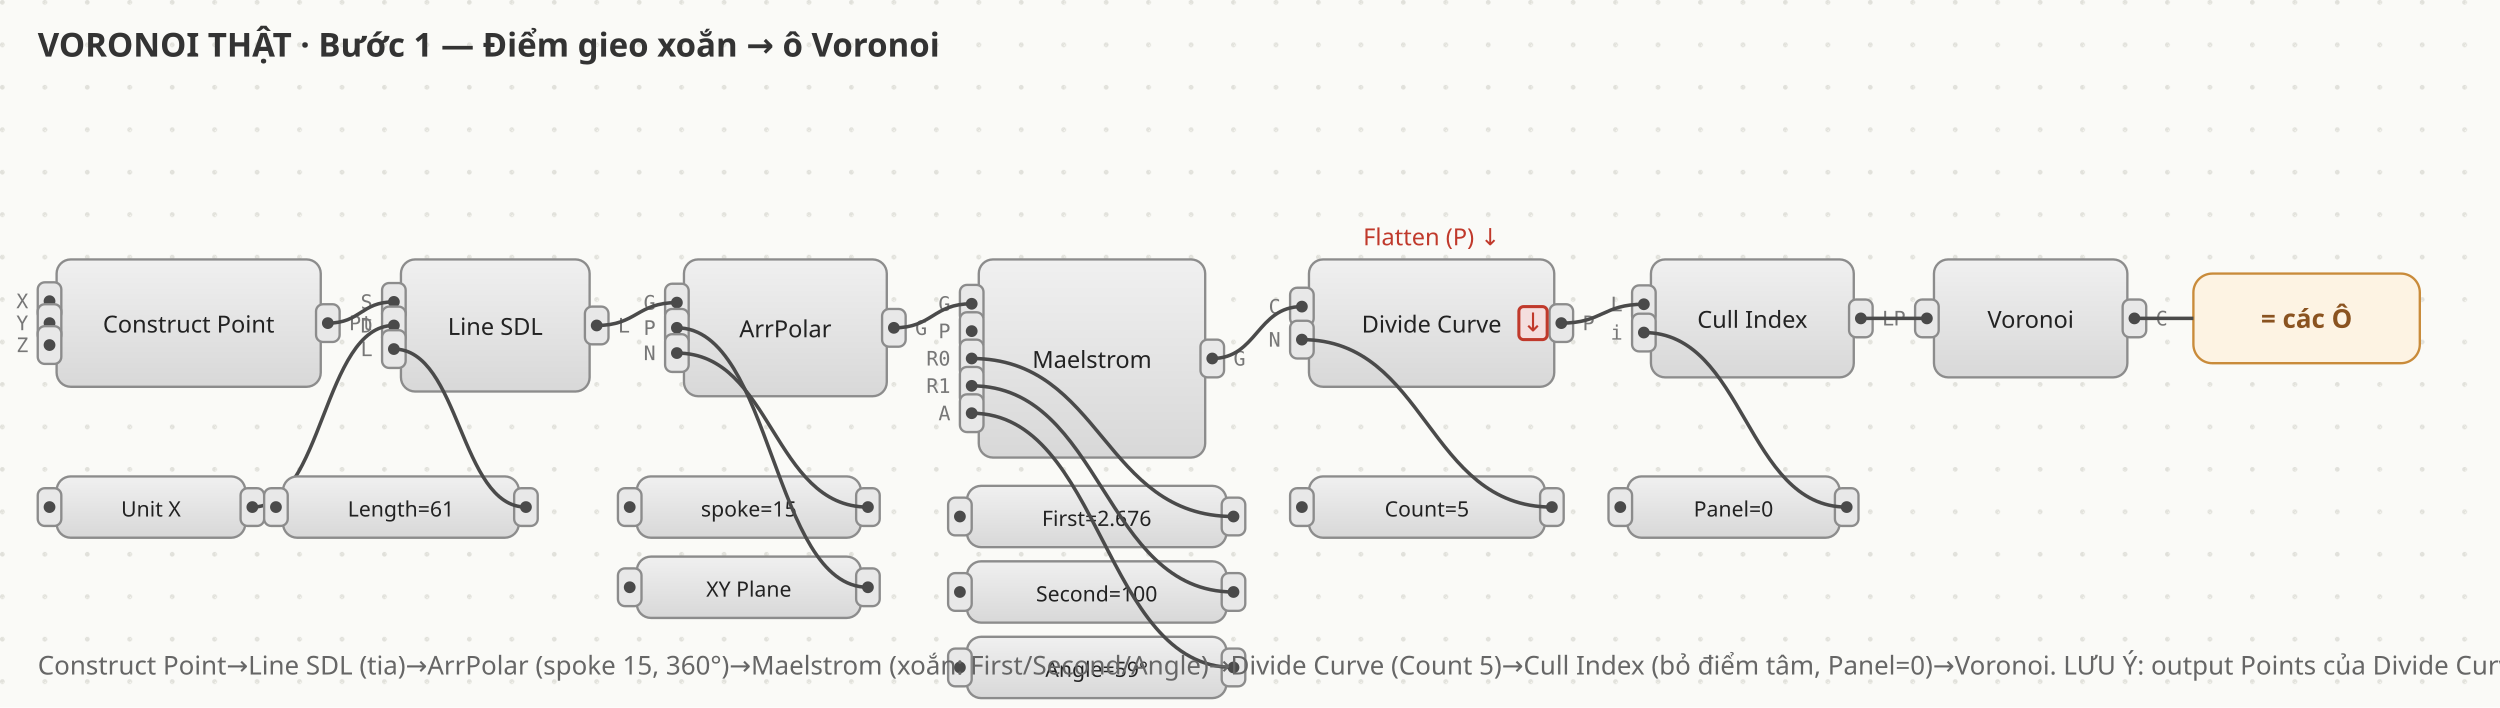
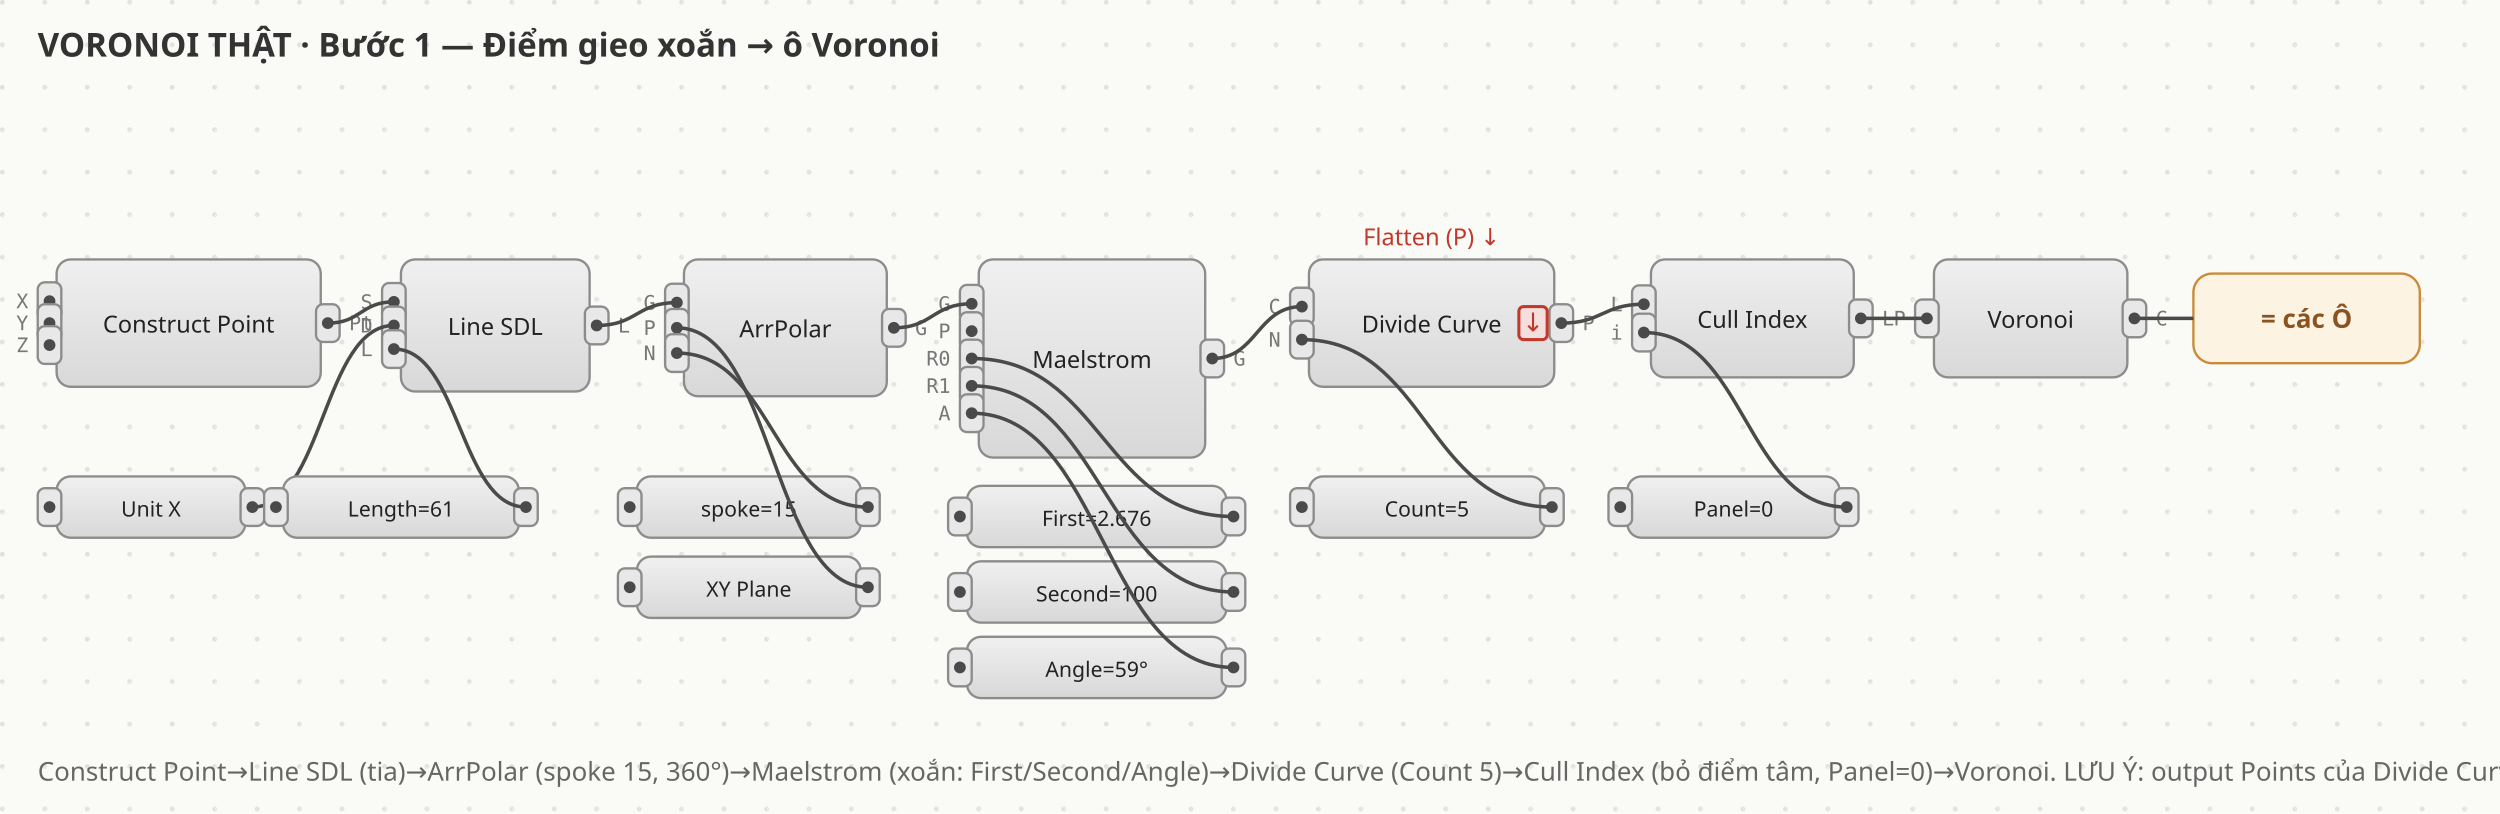
- <svg xmlns="http://www.w3.org/2000/svg" width="1060" height="300" viewBox="0 0 1060 300" font-family="Segoe UI, sans-serif">
+ <svg xmlns="http://www.w3.org/2000/svg" width="1060" height="345" viewBox="0 0 1060 345" font-family="Segoe UI, sans-serif">
  <defs>
    <linearGradient id="ghBody" x1="0" y1="0" x2="0" y2="1">
      <stop offset="0%" stop-color="#F0F0F0" />
      <stop offset="100%" stop-color="#D8D8D8" />
    </linearGradient>
    <pattern id="dots" width="18" height="18" patternUnits="userSpaceOnUse">
      <circle cx="1" cy="1" r="1" fill="#E0E0DA" />
    </pattern>
  </defs>
-   <rect x="0" y="0" width="1060" height="300" fill="#FAFAF7" />
-   <rect x="0" y="0" width="1060" height="300" fill="url(#dots)" />
+   <rect x="0" y="0" width="1060" height="345" fill="#FAFAF7" />
+   <rect x="0" y="0" width="1060" height="345" fill="url(#dots)" />
  <text x="16" y="24" font-size="14" font-weight="600" fill="#333">VORONOI THẬT · Bước 1 — Điểm gieo xoắn → ô Voronoi</text>
  <g>
    <rect x="24" y="110" width="112" height="54" rx="6" fill="url(#ghBody)" stroke="#8C8C8C" stroke-width="1" />
    <text x="80.0" y="141.0" text-anchor="middle" font-family="Segoe UI, sans-serif" font-size="10" fill="#222">Construct Point</text>
    <rect x="16.0" y="119.7" width="10" height="16" rx="3" fill="#E8E8E8" stroke="#8C8C8C" />
    <circle cx="21.0" cy="127.7" r="2.5" fill="#4A4A4A" />
    <rect x="16.0" y="129.0" width="10" height="16" rx="3" fill="#E8E8E8" stroke="#8C8C8C" />
    <circle cx="21.0" cy="137.0" r="2.5" fill="#4A4A4A" />
    <rect x="16.0" y="138.3" width="10" height="16" rx="3" fill="#E8E8E8" stroke="#8C8C8C" />
    <circle cx="21.0" cy="146.3" r="2.5" fill="#4A4A4A" />
    <rect x="134.0" y="129.0" width="10" height="16" rx="3" fill="#E8E8E8" stroke="#8C8C8C" />
    <circle cx="139.0" cy="137.0" r="2.5" fill="#4A4A4A" />
  </g>
  <text x="12.0" y="130.7" text-anchor="end" font-family="Consolas, monospace" font-size="8.5" fill="#777">X</text>
  <text x="12.0" y="140.0" text-anchor="end" font-family="Consolas, monospace" font-size="8.5" fill="#777">Y</text>
  <text x="12.0" y="149.3" text-anchor="end" font-family="Consolas, monospace" font-size="8.5" fill="#777">Z</text>
  <text x="148.0" y="140.0" text-anchor="start" font-family="Consolas, monospace" font-size="8.5" fill="#777">Pt</text>
  <g>
    <rect x="170" y="110" width="80" height="56" rx="6" fill="url(#ghBody)" stroke="#8C8C8C" stroke-width="1" />
    <text x="210.0" y="142.0" text-anchor="middle" font-family="Segoe UI, sans-serif" font-size="10" fill="#222">Line SDL</text>
    <rect x="162.0" y="120.0" width="10" height="16" rx="3" fill="#E8E8E8" stroke="#8C8C8C" />
    <circle cx="167.0" cy="128.0" r="2.5" fill="#4A4A4A" />
    <rect x="162.0" y="130.0" width="10" height="16" rx="3" fill="#E8E8E8" stroke="#8C8C8C" />
    <circle cx="167.0" cy="138.0" r="2.5" fill="#4A4A4A" />
    <rect x="162.0" y="140.0" width="10" height="16" rx="3" fill="#E8E8E8" stroke="#8C8C8C" />
    <circle cx="167.0" cy="148.0" r="2.5" fill="#4A4A4A" />
    <rect x="248.0" y="130.0" width="10" height="16" rx="3" fill="#E8E8E8" stroke="#8C8C8C" />
    <circle cx="253.0" cy="138.0" r="2.5" fill="#4A4A4A" />
  </g>
  <text x="158.0" y="131.0" text-anchor="end" font-family="Consolas, monospace" font-size="8.5" fill="#777">S</text>
  <text x="158.0" y="141.0" text-anchor="end" font-family="Consolas, monospace" font-size="8.5" fill="#777">D</text>
  <text x="158.0" y="151.0" text-anchor="end" font-family="Consolas, monospace" font-size="8.5" fill="#777">L</text>
  <text x="262.0" y="141.0" text-anchor="start" font-family="Consolas, monospace" font-size="8.5" fill="#777">L</text>
  <path d="M 139.0,137.0 C 153.0,137.0 153.0,128.0 167.0,128.0" stroke="#4A4A4A" stroke-width="1.5" fill="none" />
  <g>
    <rect x="290" y="110" width="86" height="58" rx="6" fill="url(#ghBody)" stroke="#8C8C8C" stroke-width="1" />
    <text x="333.0" y="143.0" text-anchor="middle" font-family="Segoe UI, sans-serif" font-size="10" fill="#222">ArrPolar</text>
    <rect x="282.0" y="120.3" width="10" height="16" rx="3" fill="#E8E8E8" stroke="#8C8C8C" />
    <circle cx="287.0" cy="128.3" r="2.5" fill="#4A4A4A" />
    <rect x="282.0" y="131.0" width="10" height="16" rx="3" fill="#E8E8E8" stroke="#8C8C8C" />
    <circle cx="287.0" cy="139.0" r="2.5" fill="#4A4A4A" />
    <rect x="282.0" y="141.7" width="10" height="16" rx="3" fill="#E8E8E8" stroke="#8C8C8C" />
    <circle cx="287.0" cy="149.7" r="2.5" fill="#4A4A4A" />
    <rect x="374.0" y="131.0" width="10" height="16" rx="3" fill="#E8E8E8" stroke="#8C8C8C" />
    <circle cx="379.0" cy="139.0" r="2.5" fill="#4A4A4A" />
  </g>
  <text x="278.0" y="131.3" text-anchor="end" font-family="Consolas, monospace" font-size="8.5" fill="#777">G</text>
  <text x="278.0" y="142.0" text-anchor="end" font-family="Consolas, monospace" font-size="8.5" fill="#777">P</text>
  <text x="278.0" y="152.7" text-anchor="end" font-family="Consolas, monospace" font-size="8.5" fill="#777">N</text>
  <text x="388.0" y="142.0" text-anchor="start" font-family="Consolas, monospace" font-size="8.5" fill="#777">G</text>
  <path d="M 253.0,138.0 C 270.0,138.0 270.0,128.3 287.0,128.3" stroke="#4A4A4A" stroke-width="1.5" fill="none" />
  <g>
    <rect x="415" y="110" width="96" height="84" rx="6" fill="url(#ghBody)" stroke="#8C8C8C" stroke-width="1" />
    <text x="463.0" y="156.0" text-anchor="middle" font-family="Segoe UI, sans-serif" font-size="10" fill="#222">Maelstrom</text>
    <rect x="407.0" y="120.8" width="10" height="16" rx="3" fill="#E8E8E8" stroke="#8C8C8C" />
    <circle cx="412.0" cy="128.8" r="2.5" fill="#4A4A4A" />
    <rect x="407.0" y="132.4" width="10" height="16" rx="3" fill="#E8E8E8" stroke="#8C8C8C" />
    <circle cx="412.0" cy="140.4" r="2.5" fill="#4A4A4A" />
    <rect x="407.0" y="144.0" width="10" height="16" rx="3" fill="#E8E8E8" stroke="#8C8C8C" />
    <circle cx="412.0" cy="152.0" r="2.5" fill="#4A4A4A" />
    <rect x="407.0" y="155.6" width="10" height="16" rx="3" fill="#E8E8E8" stroke="#8C8C8C" />
    <circle cx="412.0" cy="163.6" r="2.5" fill="#4A4A4A" />
    <rect x="407.0" y="167.2" width="10" height="16" rx="3" fill="#E8E8E8" stroke="#8C8C8C" />
    <circle cx="412.0" cy="175.2" r="2.5" fill="#4A4A4A" />
    <rect x="509.0" y="144.0" width="10" height="16" rx="3" fill="#E8E8E8" stroke="#8C8C8C" />
    <circle cx="514.0" cy="152.0" r="2.5" fill="#4A4A4A" />
  </g>
  <text x="403.0" y="131.8" text-anchor="end" font-family="Consolas, monospace" font-size="8.5" fill="#777">G</text>
  <text x="403.0" y="143.4" text-anchor="end" font-family="Consolas, monospace" font-size="8.5" fill="#777">P</text>
  <text x="403.0" y="155.0" text-anchor="end" font-family="Consolas, monospace" font-size="8.5" fill="#777">R0</text>
  <text x="403.0" y="166.6" text-anchor="end" font-family="Consolas, monospace" font-size="8.5" fill="#777">R1</text>
  <text x="403.0" y="178.2" text-anchor="end" font-family="Consolas, monospace" font-size="8.5" fill="#777">A</text>
  <text x="523.0" y="155.0" text-anchor="start" font-family="Consolas, monospace" font-size="8.5" fill="#777">G</text>
  <path d="M 379.0,139.0 C 395.5,139.0 395.5,128.8 412.0,128.8" stroke="#4A4A4A" stroke-width="1.5" fill="none" />
  <g>
    <rect x="555" y="110" width="104" height="54" rx="6" fill="url(#ghBody)" stroke="#8C8C8C" stroke-width="1" />
    <text x="607.0" y="141.0" text-anchor="middle" font-family="Segoe UI, sans-serif" font-size="10" fill="#222">Divide Curve</text>
    <rect x="547.0" y="122.0" width="10" height="16" rx="3" fill="#E8E8E8" stroke="#8C8C8C" />
    <circle cx="552.0" cy="130.0" r="2.5" fill="#4A4A4A" />
    <rect x="547.0" y="136.0" width="10" height="16" rx="3" fill="#E8E8E8" stroke="#8C8C8C" />
    <circle cx="552.0" cy="144.0" r="2.5" fill="#4A4A4A" />
    <rect x="657.0" y="129.0" width="10" height="16" rx="3" fill="#E8E8E8" stroke="#8C8C8C" />
    <circle cx="662.0" cy="137.0" r="2.5" fill="#4A4A4A" />
  </g>
  <text x="543.0" y="133.0" text-anchor="end" font-family="Consolas, monospace" font-size="8.5" fill="#777">C</text>
  <text x="543.0" y="147.0" text-anchor="end" font-family="Consolas, monospace" font-size="8.5" fill="#777">N</text>
  <text x="671.0" y="140.0" text-anchor="start" font-family="Consolas, monospace" font-size="8.5" fill="#777">P</text>
  <path d="M 514.0,152.0 C 533.0,152.0 533.0,130.0 552.0,130.0" stroke="#4A4A4A" stroke-width="1.5" fill="none" />
  <g>
    <rect x="700" y="110" width="86" height="50" rx="6" fill="url(#ghBody)" stroke="#8C8C8C" stroke-width="1" />
    <text x="743.0" y="139.0" text-anchor="middle" font-family="Segoe UI, sans-serif" font-size="10" fill="#222">Cull Index</text>
    <rect x="692.0" y="121.0" width="10" height="16" rx="3" fill="#E8E8E8" stroke="#8C8C8C" />
    <circle cx="697.0" cy="129.0" r="2.5" fill="#4A4A4A" />
    <rect x="692.0" y="133.0" width="10" height="16" rx="3" fill="#E8E8E8" stroke="#8C8C8C" />
    <circle cx="697.0" cy="141.0" r="2.5" fill="#4A4A4A" />
    <rect x="784.0" y="127.0" width="10" height="16" rx="3" fill="#E8E8E8" stroke="#8C8C8C" />
    <circle cx="789.0" cy="135.0" r="2.5" fill="#4A4A4A" />
  </g>
  <text x="688.0" y="132.0" text-anchor="end" font-family="Consolas, monospace" font-size="8.5" fill="#777">L</text>
  <text x="688.0" y="144.0" text-anchor="end" font-family="Consolas, monospace" font-size="8.5" fill="#777">i</text>
  <text x="798.0" y="138.0" text-anchor="start" font-family="Consolas, monospace" font-size="8.5" fill="#777">L</text>
  <path d="M 662.0,137.0 C 679.5,137.0 679.5,129.0 697.0,129.0" stroke="#4A4A4A" stroke-width="1.5" fill="none" />
  <rect x="644.0" y="130.0" width="12" height="14" rx="2" fill="#f4dede" stroke="#c0392b" stroke-width="1.3" />
  <text x="650.0" y="140.5" text-anchor="middle" font-family="Segoe UI" font-size="11" fill="#c0392b">↓</text>
  <text x="607" y="104" text-anchor="middle" font-family="Segoe UI" font-size="10" fill="#c0392b">Flatten (P) ↓</text>
  <g>
    <rect x="820" y="110" width="82" height="50" rx="6" fill="url(#ghBody)" stroke="#8C8C8C" stroke-width="1" />
    <text x="861.0" y="139.0" text-anchor="middle" font-family="Segoe UI, sans-serif" font-size="10" fill="#222">Voronoi</text>
    <rect x="812.0" y="127.0" width="10" height="16" rx="3" fill="#E8E8E8" stroke="#8C8C8C" />
    <circle cx="817.0" cy="135.0" r="2.5" fill="#4A4A4A" />
    <rect x="900.0" y="127.0" width="10" height="16" rx="3" fill="#E8E8E8" stroke="#8C8C8C" />
    <circle cx="905.0" cy="135.0" r="2.5" fill="#4A4A4A" />
  </g>
  <text x="808.0" y="138.0" text-anchor="end" font-family="Consolas, monospace" font-size="8.5" fill="#777">P</text>
  <text x="914.0" y="138.0" text-anchor="start" font-family="Consolas, monospace" font-size="8.5" fill="#777">C</text>
  <path d="M 789.0,135.0 C 803.0,135.0 803.0,135.0 817.0,135.0" stroke="#4A4A4A" stroke-width="1.5" fill="none" />
  <rect x="930" y="116" width="96" height="38" rx="8" fill="#FDF3E3" stroke="#c98b3a" />
  <text x="978" y="139" text-anchor="middle" font-family="Segoe UI" font-size="11" font-weight="700" fill="#8a5320">= các Ô</text>
  <path d="M 905.0,135.0 C 917.5,135.0 917.5,135.0 930.0,135.0" stroke="#4A4A4A" stroke-width="1.5" fill="none" />
  <g>
    <rect x="24" y="202" width="80" height="26" rx="6" fill="url(#ghBody)" stroke="#8C8C8C" stroke-width="1" />
    <text x="64.0" y="219.0" text-anchor="middle" font-family="Segoe UI, sans-serif" font-size="9" fill="#222">Unit X</text>
    <rect x="16.0" y="207.0" width="10" height="16" rx="3" fill="#E8E8E8" stroke="#8C8C8C" />
    <circle cx="21.0" cy="215.0" r="2.5" fill="#4A4A4A" />
    <rect x="102.0" y="207.0" width="10" height="16" rx="3" fill="#E8E8E8" stroke="#8C8C8C" />
    <circle cx="107.0" cy="215.0" r="2.5" fill="#4A4A4A" />
  </g>
  <path d="M 107.0,215.0 C 137.0,215.0 137.0,138.0 167.0,138.0" stroke="#4A4A4A" stroke-width="1.5" fill="none" />
  <g>
    <rect x="120" y="202" width="100" height="26" rx="6" fill="url(#ghBody)" stroke="#8C8C8C" stroke-width="1" />
    <text x="170.0" y="219.0" text-anchor="middle" font-family="Segoe UI, sans-serif" font-size="9" fill="#222">Length=61</text>
    <rect x="112.0" y="207.0" width="10" height="16" rx="3" fill="#E8E8E8" stroke="#8C8C8C" />
    <circle cx="117.0" cy="215.0" r="2.5" fill="#4A4A4A" />
    <rect x="218.0" y="207.0" width="10" height="16" rx="3" fill="#E8E8E8" stroke="#8C8C8C" />
    <circle cx="223.0" cy="215.0" r="2.5" fill="#4A4A4A" />
  </g>
  <path d="M 223.0,215.0 C 195.0,215.0 195.0,148.0 167.0,148.0" stroke="#4A4A4A" stroke-width="1.5" fill="none" />
  <g>
    <rect x="270" y="202" width="95" height="26" rx="6" fill="url(#ghBody)" stroke="#8C8C8C" stroke-width="1" />
    <text x="317.5" y="219.0" text-anchor="middle" font-family="Segoe UI, sans-serif" font-size="9" fill="#222">spoke=15</text>
    <rect x="262.0" y="207.0" width="10" height="16" rx="3" fill="#E8E8E8" stroke="#8C8C8C" />
    <circle cx="267.0" cy="215.0" r="2.5" fill="#4A4A4A" />
    <rect x="363.0" y="207.0" width="10" height="16" rx="3" fill="#E8E8E8" stroke="#8C8C8C" />
    <circle cx="368.0" cy="215.0" r="2.5" fill="#4A4A4A" />
  </g>
  <path d="M 368.0,215.0 C 327.5,215.0 327.5,149.7 287.0,149.7" stroke="#4A4A4A" stroke-width="1.5" fill="none" />
  <g>
    <rect x="270" y="236" width="95" height="26" rx="6" fill="url(#ghBody)" stroke="#8C8C8C" stroke-width="1" />
    <text x="317.5" y="253.0" text-anchor="middle" font-family="Segoe UI, sans-serif" font-size="9" fill="#222">XY Plane</text>
    <rect x="262.0" y="241.0" width="10" height="16" rx="3" fill="#E8E8E8" stroke="#8C8C8C" />
    <circle cx="267.0" cy="249.0" r="2.5" fill="#4A4A4A" />
    <rect x="363.0" y="241.0" width="10" height="16" rx="3" fill="#E8E8E8" stroke="#8C8C8C" />
    <circle cx="368.0" cy="249.0" r="2.5" fill="#4A4A4A" />
  </g>
  <path d="M 368.0,249.0 C 327.5,249.0 327.5,139.0 287.0,139.0" stroke="#4A4A4A" stroke-width="1.5" fill="none" />
  <g>
    <rect x="410" y="206" width="110" height="26" rx="6" fill="url(#ghBody)" stroke="#8C8C8C" stroke-width="1" />
    <text x="465.0" y="223.0" text-anchor="middle" font-family="Segoe UI, sans-serif" font-size="9" fill="#222">First=2.676</text>
    <rect x="402.0" y="211.0" width="10" height="16" rx="3" fill="#E8E8E8" stroke="#8C8C8C" />
    <circle cx="407.0" cy="219.0" r="2.5" fill="#4A4A4A" />
    <rect x="518.0" y="211.0" width="10" height="16" rx="3" fill="#E8E8E8" stroke="#8C8C8C" />
    <circle cx="523.0" cy="219.0" r="2.5" fill="#4A4A4A" />
  </g>
  <path d="M 523.0,219.0 C 467.5,219.0 467.5,152.0 412.0,152.0" stroke="#4A4A4A" stroke-width="1.5" fill="none" />
  <g>
    <rect x="410" y="238" width="110" height="26" rx="6" fill="url(#ghBody)" stroke="#8C8C8C" stroke-width="1" />
    <text x="465.0" y="255.0" text-anchor="middle" font-family="Segoe UI, sans-serif" font-size="9" fill="#222">Second=100</text>
    <rect x="402.0" y="243.0" width="10" height="16" rx="3" fill="#E8E8E8" stroke="#8C8C8C" />
    <circle cx="407.0" cy="251.0" r="2.5" fill="#4A4A4A" />
    <rect x="518.0" y="243.0" width="10" height="16" rx="3" fill="#E8E8E8" stroke="#8C8C8C" />
    <circle cx="523.0" cy="251.0" r="2.5" fill="#4A4A4A" />
  </g>
  <path d="M 523.0,251.0 C 467.5,251.0 467.5,163.6 412.0,163.6" stroke="#4A4A4A" stroke-width="1.5" fill="none" />
  <g>
    <rect x="410" y="270" width="110" height="26" rx="6" fill="url(#ghBody)" stroke="#8C8C8C" stroke-width="1" />
    <text x="465.0" y="287.0" text-anchor="middle" font-family="Segoe UI, sans-serif" font-size="9" fill="#222">Angle=59°</text>
    <rect x="402.0" y="275.0" width="10" height="16" rx="3" fill="#E8E8E8" stroke="#8C8C8C" />
    <circle cx="407.0" cy="283.0" r="2.5" fill="#4A4A4A" />
    <rect x="518.0" y="275.0" width="10" height="16" rx="3" fill="#E8E8E8" stroke="#8C8C8C" />
    <circle cx="523.0" cy="283.0" r="2.5" fill="#4A4A4A" />
  </g>
  <path d="M 523.0,283.0 C 467.5,283.0 467.5,175.2 412.0,175.2" stroke="#4A4A4A" stroke-width="1.5" fill="none" />
  <g>
    <rect x="555" y="202" width="100" height="26" rx="6" fill="url(#ghBody)" stroke="#8C8C8C" stroke-width="1" />
    <text x="605.0" y="219.0" text-anchor="middle" font-family="Segoe UI, sans-serif" font-size="9" fill="#222">Count=5</text>
    <rect x="547.0" y="207.0" width="10" height="16" rx="3" fill="#E8E8E8" stroke="#8C8C8C" />
    <circle cx="552.0" cy="215.0" r="2.5" fill="#4A4A4A" />
    <rect x="653.0" y="207.0" width="10" height="16" rx="3" fill="#E8E8E8" stroke="#8C8C8C" />
    <circle cx="658.0" cy="215.0" r="2.5" fill="#4A4A4A" />
  </g>
  <path d="M 658.0,215.0 C 605.0,215.0 605.0,144.0 552.0,144.0" stroke="#4A4A4A" stroke-width="1.5" fill="none" />
  <g>
    <rect x="690" y="202" width="90" height="26" rx="6" fill="url(#ghBody)" stroke="#8C8C8C" stroke-width="1" />
    <text x="735.0" y="219.0" text-anchor="middle" font-family="Segoe UI, sans-serif" font-size="9" fill="#222">Panel=0</text>
    <rect x="682.0" y="207.0" width="10" height="16" rx="3" fill="#E8E8E8" stroke="#8C8C8C" />
    <circle cx="687.0" cy="215.0" r="2.5" fill="#4A4A4A" />
    <rect x="778.0" y="207.0" width="10" height="16" rx="3" fill="#E8E8E8" stroke="#8C8C8C" />
    <circle cx="783.0" cy="215.0" r="2.5" fill="#4A4A4A" />
  </g>
  <path d="M 783.0,215.0 C 740.0,215.0 740.0,141.0 697.0,141.0" stroke="#4A4A4A" stroke-width="1.5" fill="none" />
-   <text x="16" y="286" font-family="Segoe UI" font-size="11" fill="#666">Construct Point→Line SDL (tia)→ArrPolar (spoke 15, 360°)→Maelstrom (xoắn: First/Second/Angle)→Divide Curve (Count 5)→Cull Index (bỏ điểm tâm, Panel=0)→Voronoi. LƯU Ý: output Points của Divide Curve bật FLATTEN ↓ (gộp mọi điểm về 1 list phẳng trước Voronoi).</text>
+   <text x="16" y="331" font-family="Segoe UI" font-size="11" fill="#666">Construct Point→Line SDL (tia)→ArrPolar (spoke 15, 360°)→Maelstrom (xoắn: First/Second/Angle)→Divide Curve (Count 5)→Cull Index (bỏ điểm tâm, Panel=0)→Voronoi. LƯU Ý: output Points của Divide Curve bật FLATTEN ↓ (gộp mọi điểm về 1 list phẳng trước Voronoi).</text>
</svg>
